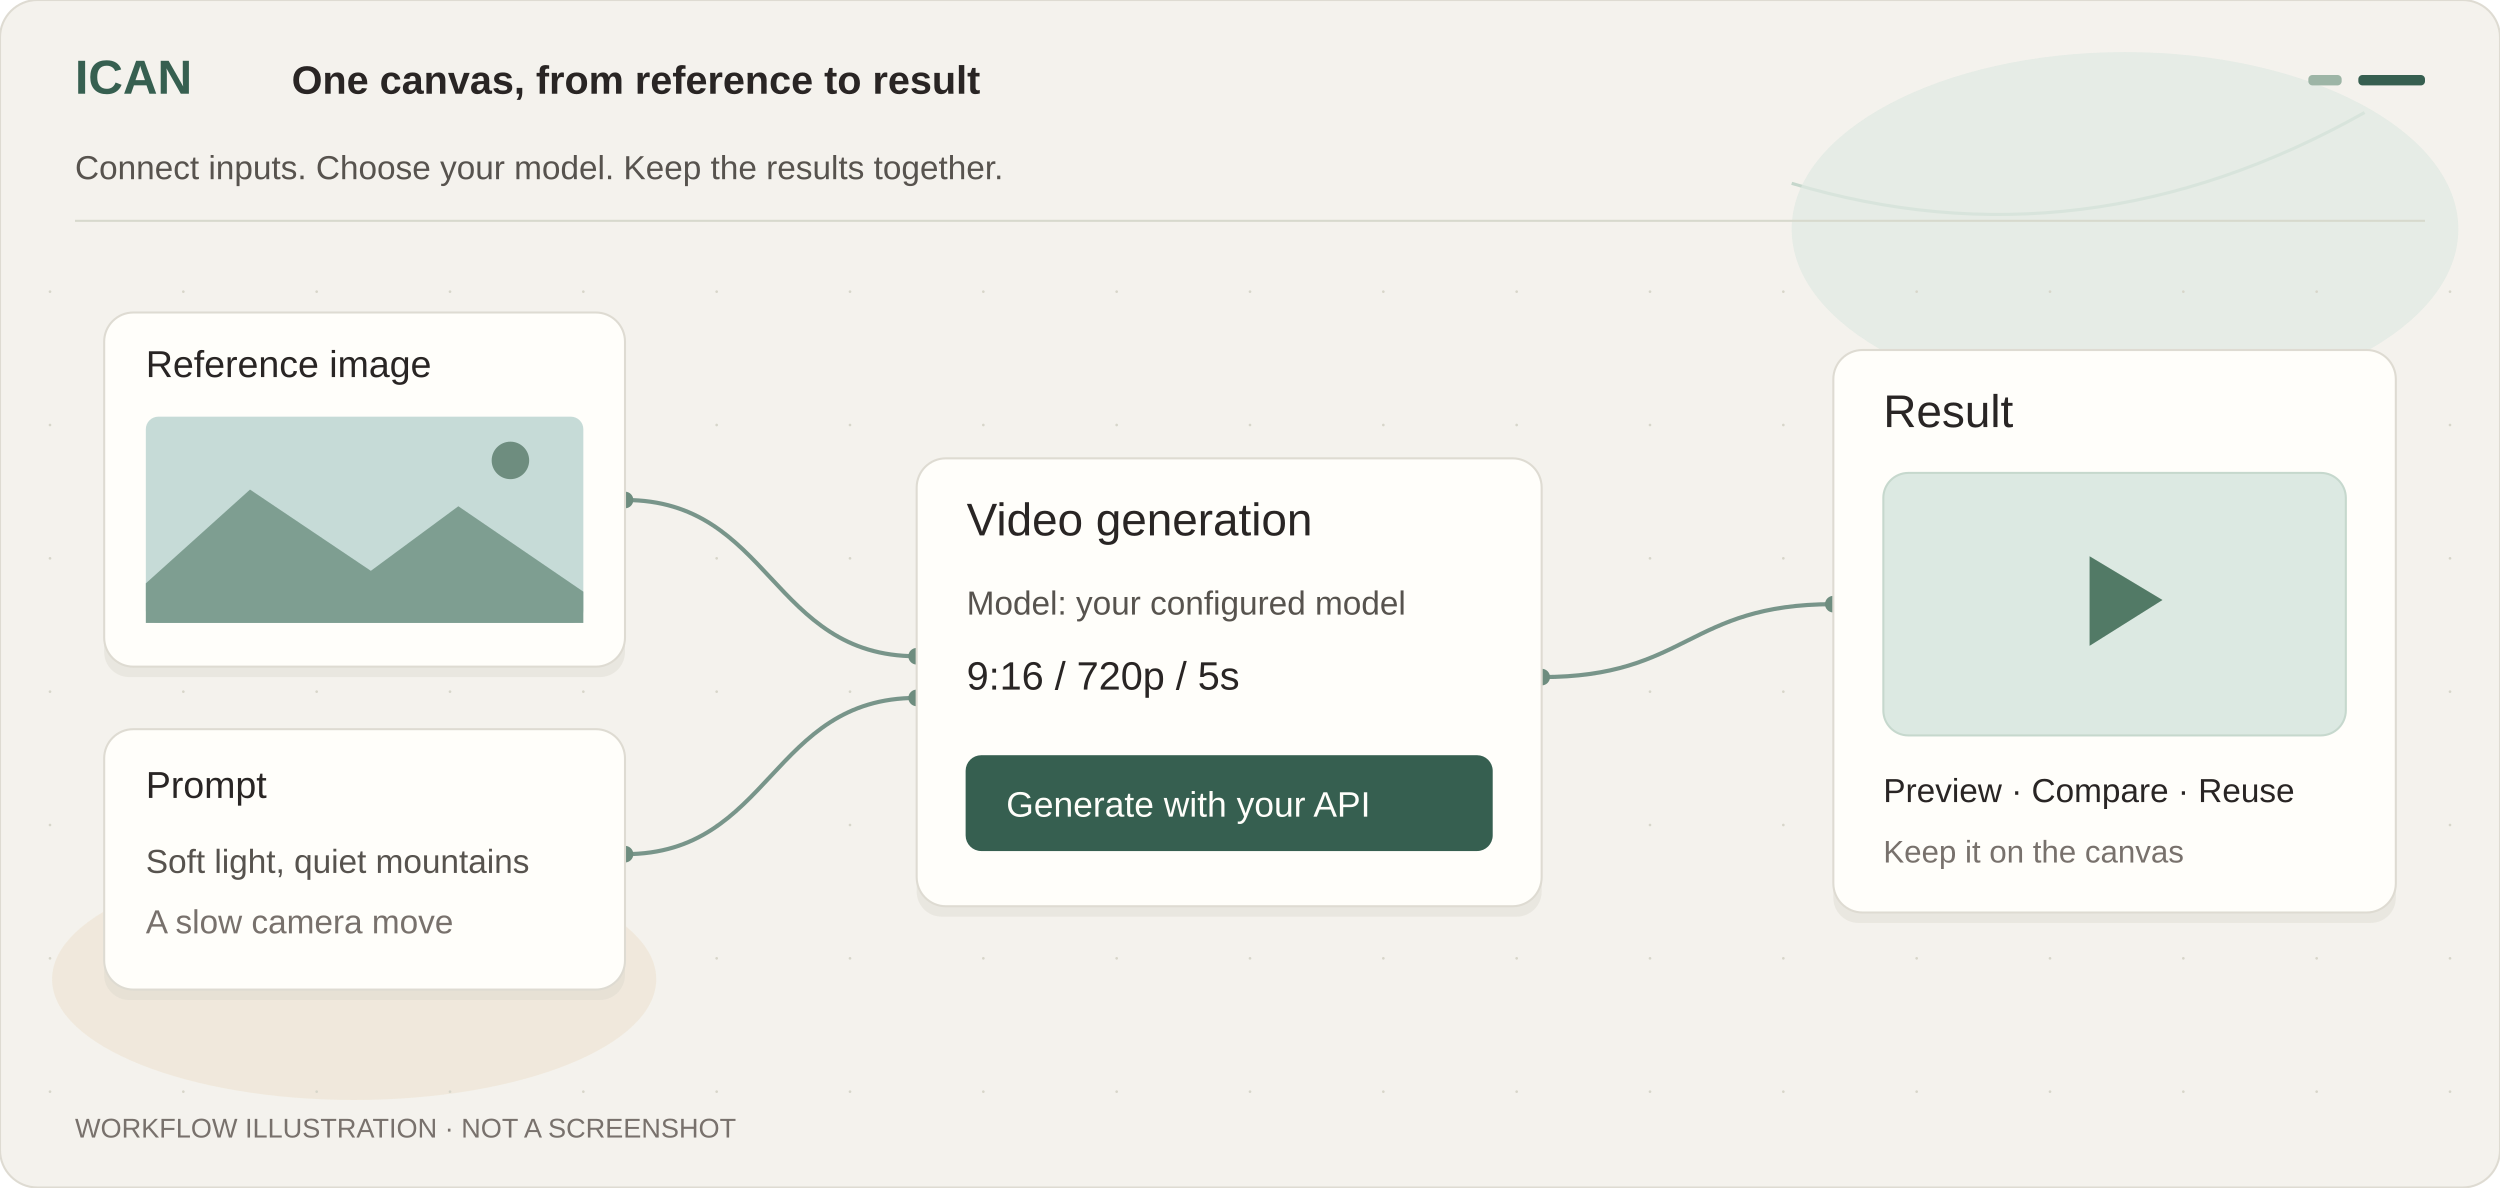
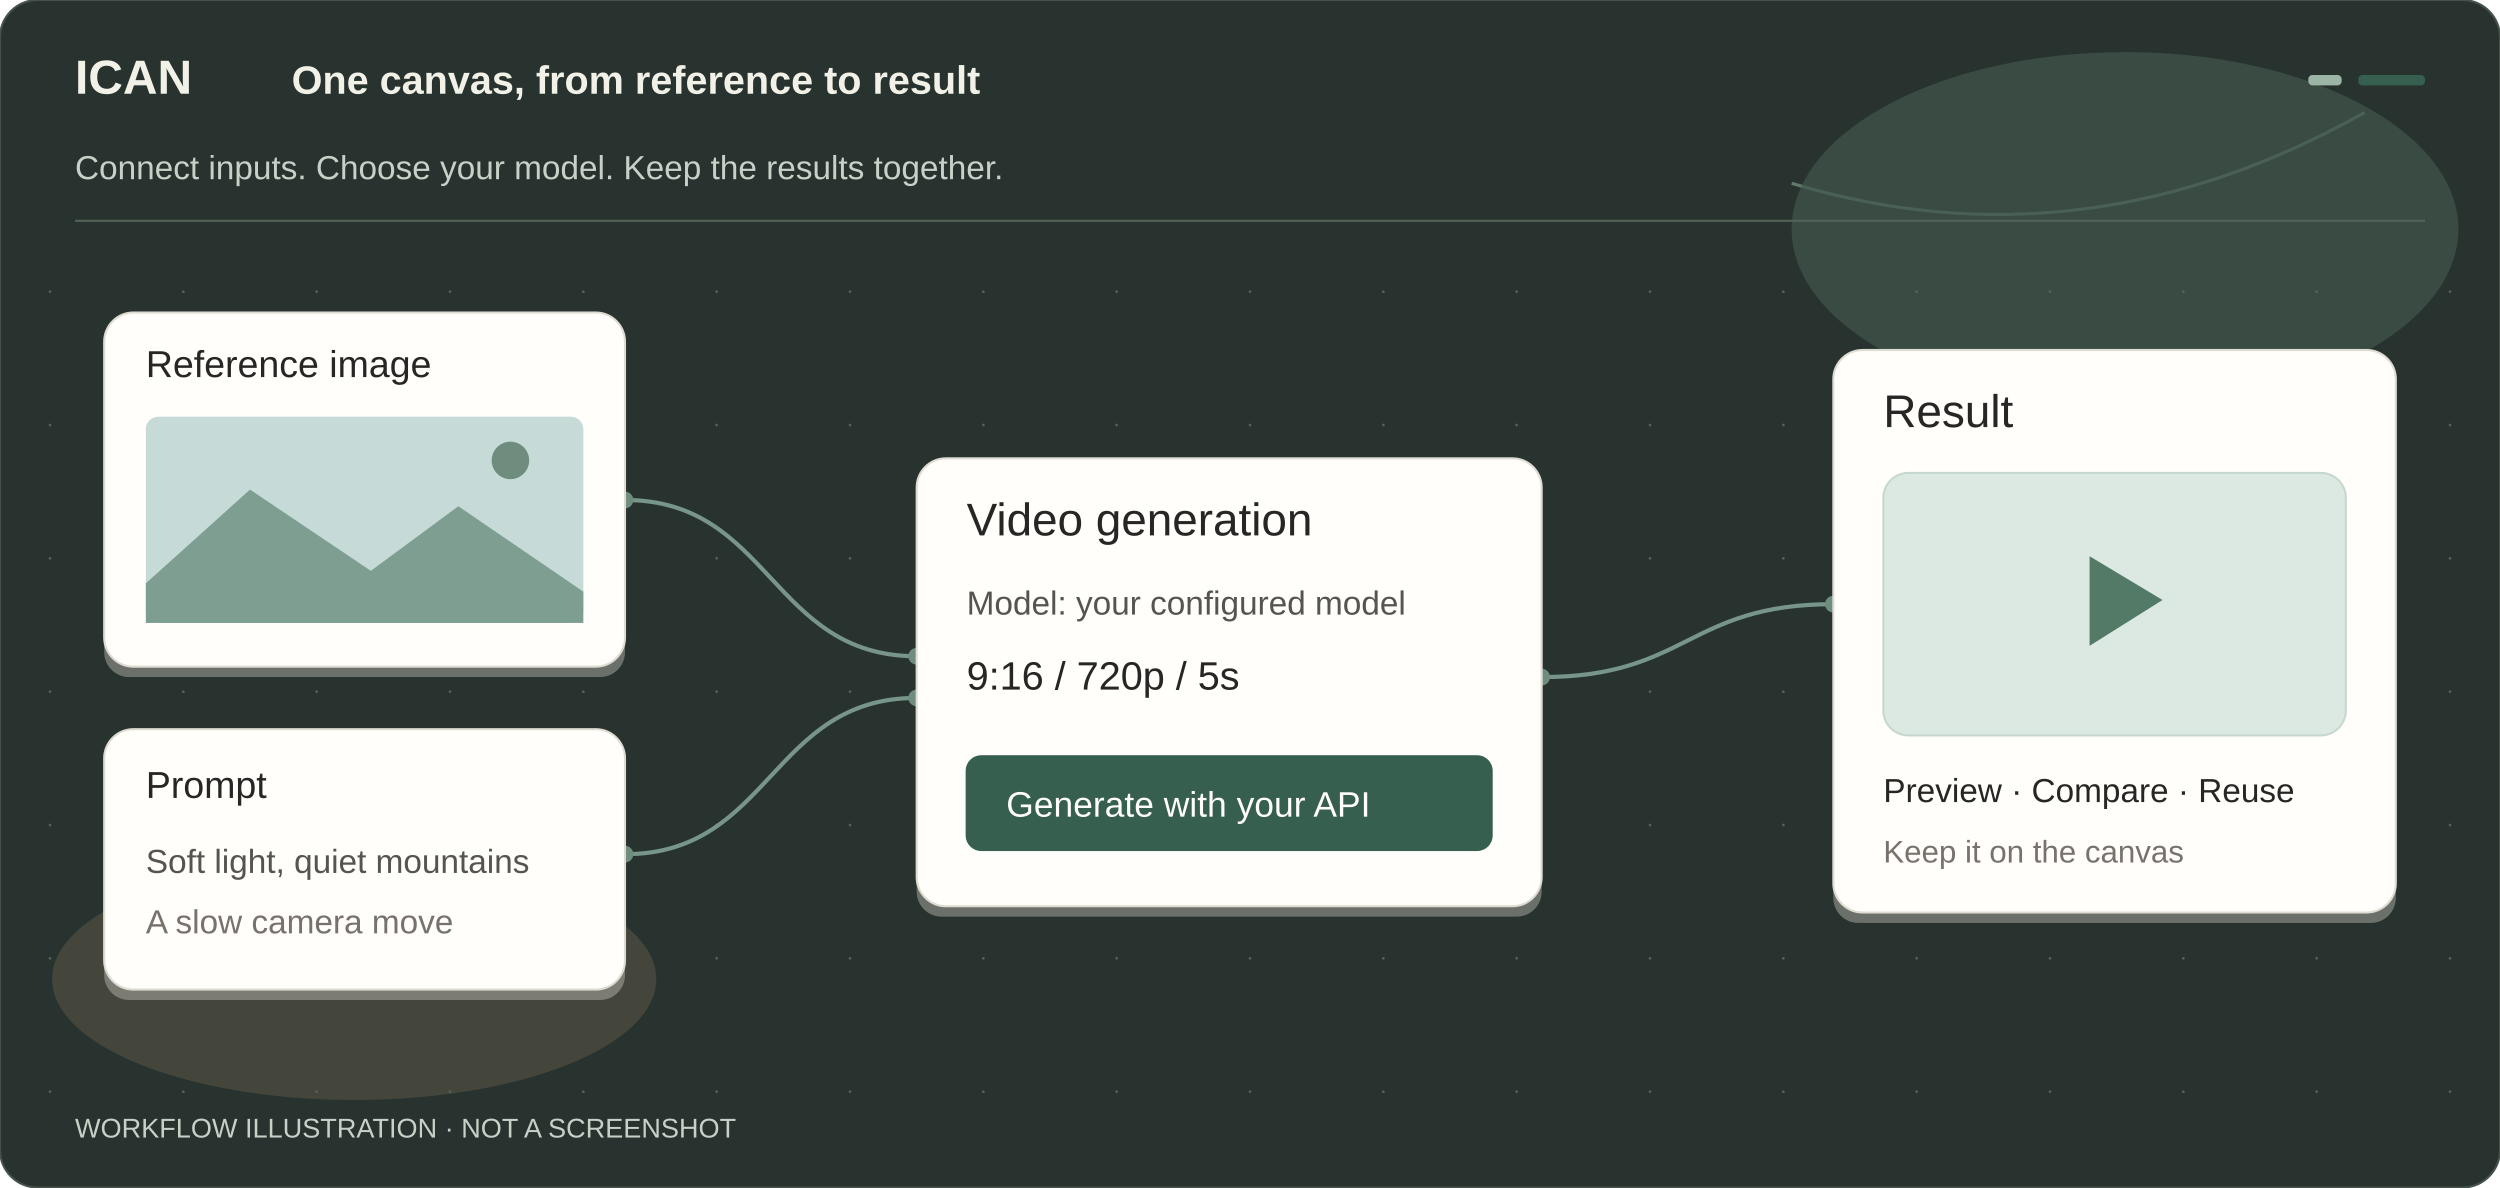
<svg xmlns="http://www.w3.org/2000/svg" width="1200" height="570" viewBox="0 0 1200 570" role="img" aria-labelledby="title desc" font-family="Arial, 'Noto Sans CJK SC', 'Microsoft YaHei', sans-serif">
-   <rect x="0" y="0" width="1200" height="570" rx="18" fill="#f4f2ed" stroke="#dedbd2" />
-   <path d="M860 88 Q1000 130 1135 54" fill="none" stroke="#c6d7cc" stroke-width="1.5" />
-   <ellipse cx="170" cy="470" rx="145" ry="58" fill="#eee4d3" opacity=".65" />
-   <ellipse cx="1020" cy="110" rx="160" ry="85" fill="#dfe9e2" opacity=".7" />
-   <g fill="#d7d6ca">
+   <rect x="0" y="0" width="1200" height="570" rx="18" fill="#28332f" stroke="#45514a" />
+   <path d="M860 88 Q1000 130 1135 54" fill="none" stroke="#617a6b" stroke-width="1.5" />
+   <ellipse cx="170" cy="470" rx="145" ry="58" fill="#535044" opacity=".65" />
+   <ellipse cx="1020" cy="110" rx="160" ry="85" fill="#40564b" opacity=".7" />
+   <g fill="#566258">
    <circle cx="24" cy="140" r=".65" />
    <circle cx="24" cy="204" r=".65" />
    <circle cx="24" cy="268" r=".65" />
    <circle cx="24" cy="332" r=".65" />
    <circle cx="24" cy="396" r=".65" />
    <circle cx="24" cy="460" r=".65" />
    <circle cx="24" cy="524" r=".65" />
    <circle cx="88" cy="140" r=".65" />
    <circle cx="88" cy="204" r=".65" />
    <circle cx="88" cy="268" r=".65" />
    <circle cx="88" cy="332" r=".65" />
    <circle cx="88" cy="396" r=".65" />
    <circle cx="88" cy="460" r=".65" />
    <circle cx="88" cy="524" r=".65" />
    <circle cx="152" cy="140" r=".65" />
    <circle cx="152" cy="204" r=".65" />
    <circle cx="152" cy="268" r=".65" />
    <circle cx="152" cy="332" r=".65" />
    <circle cx="152" cy="396" r=".65" />
    <circle cx="152" cy="460" r=".65" />
    <circle cx="152" cy="524" r=".65" />
    <circle cx="216" cy="140" r=".65" />
    <circle cx="216" cy="204" r=".65" />
    <circle cx="216" cy="268" r=".65" />
    <circle cx="216" cy="332" r=".65" />
    <circle cx="216" cy="396" r=".65" />
    <circle cx="216" cy="460" r=".65" />
    <circle cx="216" cy="524" r=".65" />
    <circle cx="280" cy="140" r=".65" />
    <circle cx="280" cy="204" r=".65" />
    <circle cx="280" cy="268" r=".65" />
    <circle cx="280" cy="332" r=".65" />
    <circle cx="280" cy="396" r=".65" />
    <circle cx="280" cy="460" r=".65" />
    <circle cx="280" cy="524" r=".65" />
    <circle cx="344" cy="140" r=".65" />
    <circle cx="344" cy="204" r=".65" />
    <circle cx="344" cy="268" r=".65" />
    <circle cx="344" cy="332" r=".65" />
    <circle cx="344" cy="396" r=".65" />
    <circle cx="344" cy="460" r=".65" />
    <circle cx="344" cy="524" r=".65" />
    <circle cx="408" cy="140" r=".65" />
    <circle cx="408" cy="204" r=".65" />
    <circle cx="408" cy="268" r=".65" />
    <circle cx="408" cy="332" r=".65" />
    <circle cx="408" cy="396" r=".65" />
    <circle cx="408" cy="460" r=".65" />
    <circle cx="408" cy="524" r=".65" />
    <circle cx="472" cy="140" r=".65" />
    <circle cx="472" cy="204" r=".65" />
    <circle cx="472" cy="268" r=".65" />
    <circle cx="472" cy="332" r=".65" />
    <circle cx="472" cy="396" r=".65" />
    <circle cx="472" cy="460" r=".65" />
    <circle cx="472" cy="524" r=".65" />
    <circle cx="536" cy="140" r=".65" />
    <circle cx="536" cy="204" r=".65" />
    <circle cx="536" cy="268" r=".65" />
    <circle cx="536" cy="332" r=".65" />
    <circle cx="536" cy="396" r=".65" />
    <circle cx="536" cy="460" r=".65" />
    <circle cx="536" cy="524" r=".65" />
    <circle cx="600" cy="140" r=".65" />
    <circle cx="600" cy="204" r=".65" />
    <circle cx="600" cy="268" r=".65" />
    <circle cx="600" cy="332" r=".65" />
    <circle cx="600" cy="396" r=".65" />
    <circle cx="600" cy="460" r=".65" />
    <circle cx="600" cy="524" r=".65" />
    <circle cx="664" cy="140" r=".65" />
    <circle cx="664" cy="204" r=".65" />
    <circle cx="664" cy="268" r=".65" />
    <circle cx="664" cy="332" r=".65" />
    <circle cx="664" cy="396" r=".65" />
    <circle cx="664" cy="460" r=".65" />
    <circle cx="664" cy="524" r=".65" />
    <circle cx="728" cy="140" r=".65" />
    <circle cx="728" cy="204" r=".65" />
    <circle cx="728" cy="268" r=".65" />
    <circle cx="728" cy="332" r=".65" />
    <circle cx="728" cy="396" r=".65" />
    <circle cx="728" cy="460" r=".65" />
    <circle cx="728" cy="524" r=".65" />
    <circle cx="792" cy="140" r=".65" />
    <circle cx="792" cy="204" r=".65" />
    <circle cx="792" cy="268" r=".65" />
    <circle cx="792" cy="332" r=".65" />
    <circle cx="792" cy="396" r=".65" />
    <circle cx="792" cy="460" r=".65" />
    <circle cx="792" cy="524" r=".65" />
    <circle cx="856" cy="140" r=".65" />
    <circle cx="856" cy="204" r=".65" />
    <circle cx="856" cy="268" r=".65" />
    <circle cx="856" cy="332" r=".65" />
    <circle cx="856" cy="396" r=".65" />
    <circle cx="856" cy="460" r=".65" />
    <circle cx="856" cy="524" r=".65" />
    <circle cx="920" cy="140" r=".65" />
    <circle cx="920" cy="204" r=".65" />
    <circle cx="920" cy="268" r=".65" />
    <circle cx="920" cy="332" r=".65" />
    <circle cx="920" cy="396" r=".65" />
    <circle cx="920" cy="460" r=".65" />
    <circle cx="920" cy="524" r=".65" />
    <circle cx="984" cy="140" r=".65" />
    <circle cx="984" cy="204" r=".65" />
    <circle cx="984" cy="268" r=".65" />
    <circle cx="984" cy="332" r=".65" />
    <circle cx="984" cy="396" r=".65" />
    <circle cx="984" cy="460" r=".65" />
    <circle cx="984" cy="524" r=".65" />
    <circle cx="1048" cy="140" r=".65" />
    <circle cx="1048" cy="204" r=".65" />
    <circle cx="1048" cy="268" r=".65" />
    <circle cx="1048" cy="332" r=".65" />
    <circle cx="1048" cy="396" r=".65" />
    <circle cx="1048" cy="460" r=".65" />
    <circle cx="1048" cy="524" r=".65" />
    <circle cx="1112" cy="140" r=".65" />
    <circle cx="1112" cy="204" r=".65" />
    <circle cx="1112" cy="268" r=".65" />
    <circle cx="1112" cy="332" r=".65" />
    <circle cx="1112" cy="396" r=".65" />
    <circle cx="1112" cy="460" r=".65" />
    <circle cx="1112" cy="524" r=".65" />
    <circle cx="1176" cy="140" r=".65" />
    <circle cx="1176" cy="204" r=".65" />
    <circle cx="1176" cy="268" r=".65" />
    <circle cx="1176" cy="332" r=".65" />
    <circle cx="1176" cy="396" r=".65" />
    <circle cx="1176" cy="460" r=".65" />
    <circle cx="1176" cy="524" r=".65" />
  </g>
  <g font-family="Arial, 'Noto Sans CJK SC', 'Microsoft YaHei', sans-serif">
-     <path d="M36 106 H1164" stroke="#d7d9cd" />
-     <text x="36" y="45" font-size="23" fill="#365f50" font-weight="700">ICAN</text>
-     <text x="140" y="45" font-size="19" fill="#292524" font-weight="600">One canvas, from reference to result</text>
-     <text x="36" y="86" font-size="16" fill="#57534e">Connect inputs. Choose your model. Keep the results together.</text>
-     <text x="36" y="546" font-size="13" fill="#78716c">WORKFLOW ILLUSTRATION · NOT A SCREENSHOT</text>
+     <path d="M36 106 H1164" stroke="#536157" />
+     <text x="36" y="45" font-size="23" fill="#f1f1e8" font-weight="700">ICAN</text>
+     <text x="140" y="45" font-size="19" fill="#f1f1e8" font-weight="600">One canvas, from reference to result</text>
+     <text x="36" y="86" font-size="16" fill="#c7d1c8">Connect inputs. Choose your model. Keep the results together.</text>
+     <text x="36" y="546" font-size="13" fill="#c7d1c8">WORKFLOW ILLUSTRATION · NOT A SCREENSHOT</text>
    <path d="M300 240 C370.0 240 370.0 315 440 315" fill="none" stroke="#78958a" stroke-width="2" />
    <circle cx="300" cy="240" r="4" fill="#6e8d7f" />
    <circle cx="440" cy="315" r="4" fill="#6e8d7f" />
    <path d="M300 410 C370.0 410 370.0 335 440 335" fill="none" stroke="#78958a" stroke-width="2" />
    <circle cx="300" cy="410" r="4" fill="#6e8d7f" />
    <circle cx="440" cy="335" r="4" fill="#6e8d7f" />
    <path d="M740 325 C810.0 325 810.0 290 880 290" fill="none" stroke="#78958a" stroke-width="2" />
    <circle cx="740" cy="325" r="4" fill="#6e8d7f" />
    <circle cx="880" cy="290" r="4" fill="#6e8d7f" />
    <rect x="50" y="155.0" width="250" height="170" rx="12" fill="#d8d6cb" stroke="none" opacity=".38" />
    <rect x="50" y="150" width="250" height="170" rx="14" fill="#fffefa" stroke="#dedbd2" />
    <text x="70" y="181" font-size="18" fill="#292524">Reference image</text>
    <rect x="70" y="200" width="210" height="99" rx="6" fill="#c6dbd7" stroke="none" />
    <path d="M70 280 120 235 178 274 220 243 280 284 V299 H70Z" fill="#7e9e91" />
    <circle cx="245" cy="221" r="9" fill="#6e8d7f" />
    <rect x="50" y="355.0" width="250" height="125" rx="12" fill="#d8d6cb" stroke="none" opacity=".38" />
    <rect x="50" y="350" width="250" height="125" rx="14" fill="#fffefa" stroke="#dedbd2" />
    <text x="70" y="383" font-size="18" fill="#292524">Prompt</text>
    <text x="70" y="419" font-size="16" fill="#57534e">Soft light, quiet mountains</text>
    <text x="70" y="448" font-size="16" fill="#78716c">A slow camera move</text>
    <rect x="440" y="225.0" width="300" height="215" rx="12" fill="#d8d6cb" stroke="none" opacity=".38" />
    <rect x="440" y="220" width="300" height="215" rx="14" fill="#fffefa" stroke="#dedbd2" />
    <text x="464" y="257" font-size="22" fill="#292524">Video generation</text>
    <text x="464" y="295" font-size="16" fill="#57534e">Model: your configured model</text>
    <text x="464" y="331" font-size="19" fill="#292524">9:16     /     720p     /     5s</text>
    <rect x="464" y="363" width="252" height="45" rx="7" fill="#365f50" stroke="#365f50" />
    <text x="483" y="392" font-size="17" fill="#fffefa">Generate with your API</text>
    <rect x="880" y="173.0" width="270" height="270" rx="12" fill="#d8d6cb" stroke="none" opacity=".38" />
    <rect x="880" y="168" width="270" height="270" rx="14" fill="#fffefa" stroke="#dedbd2" />
    <text x="904" y="205" font-size="22" fill="#292524">Result</text>
    <rect x="904" y="227" width="222" height="126" rx="12" fill="#dce9e2" stroke="#c6d8cd" />
    <path d="m1003 267 0 43 35-22Z" fill="#527a66" />
    <text x="904" y="385" font-size="16" fill="#292524">Preview · Compare · Reuse</text>
    <text x="904" y="414" font-size="15" fill="#78716c">Keep it on the canvas</text>
    <rect x="1108" y="36" width="16" height="5" rx="2" fill="#9db5a6" />
    <rect x="1132" y="36" width="32" height="5" rx="2" fill="#365f50" />
  </g>
</svg>
